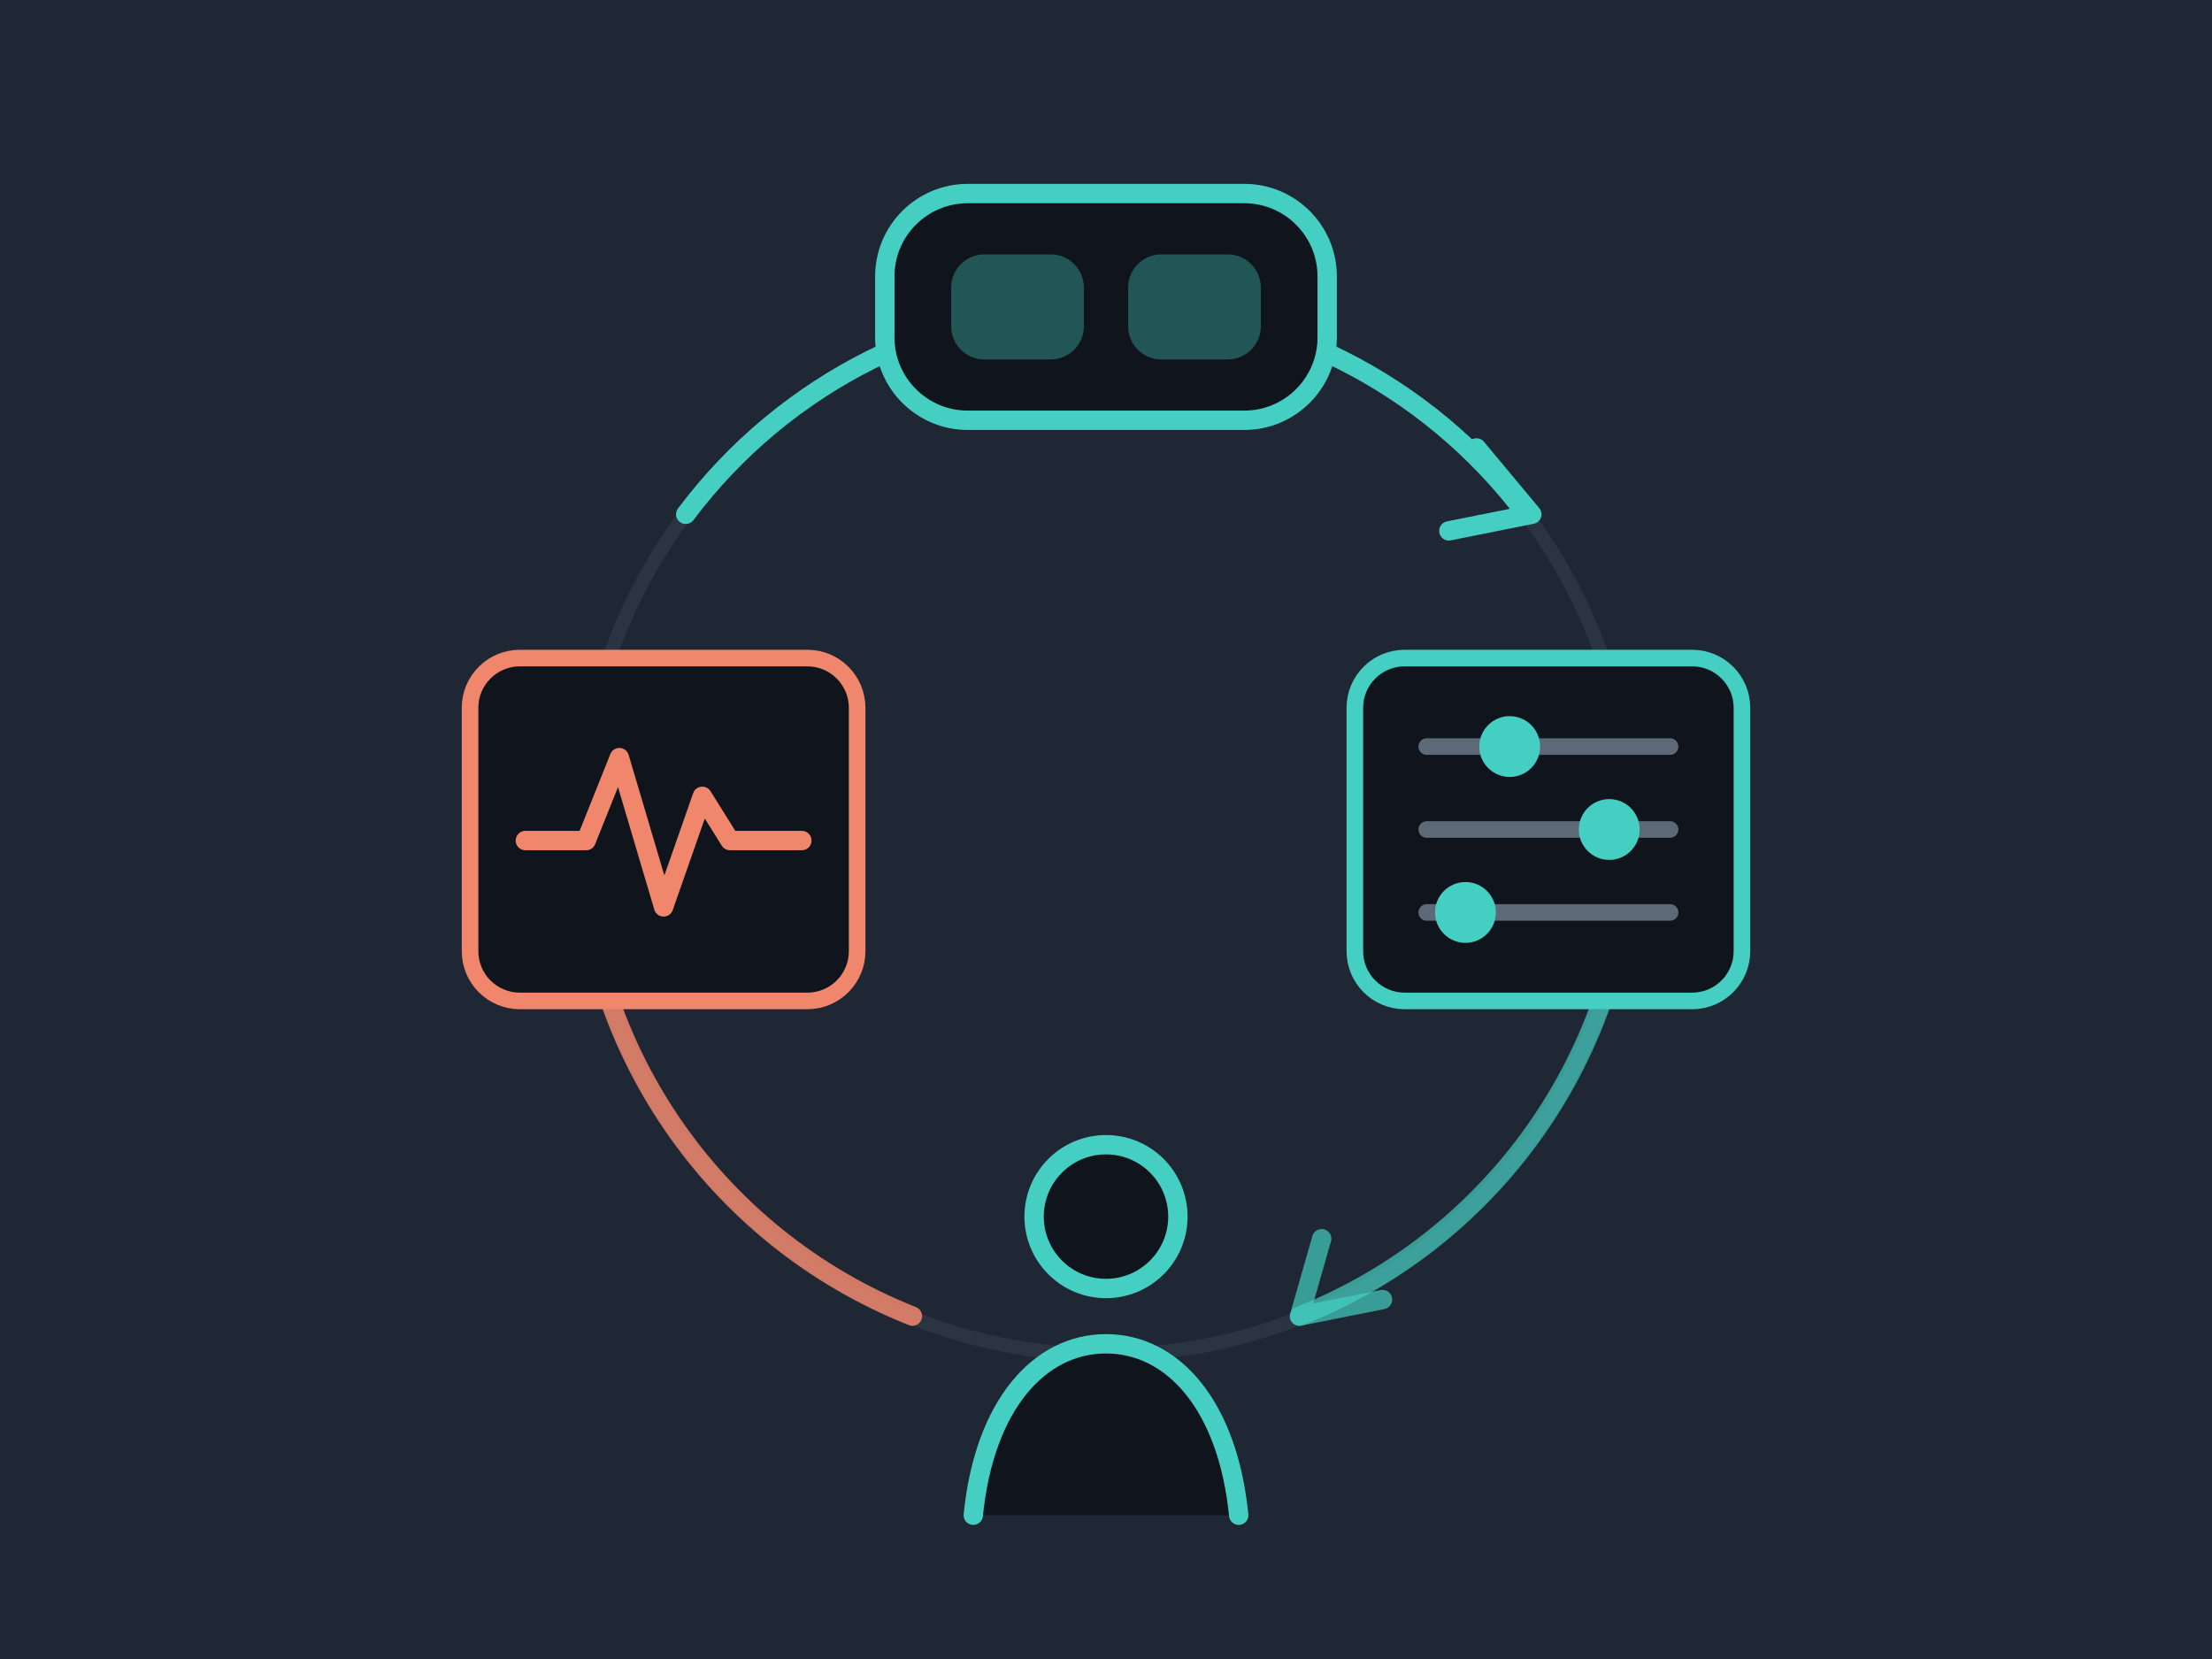
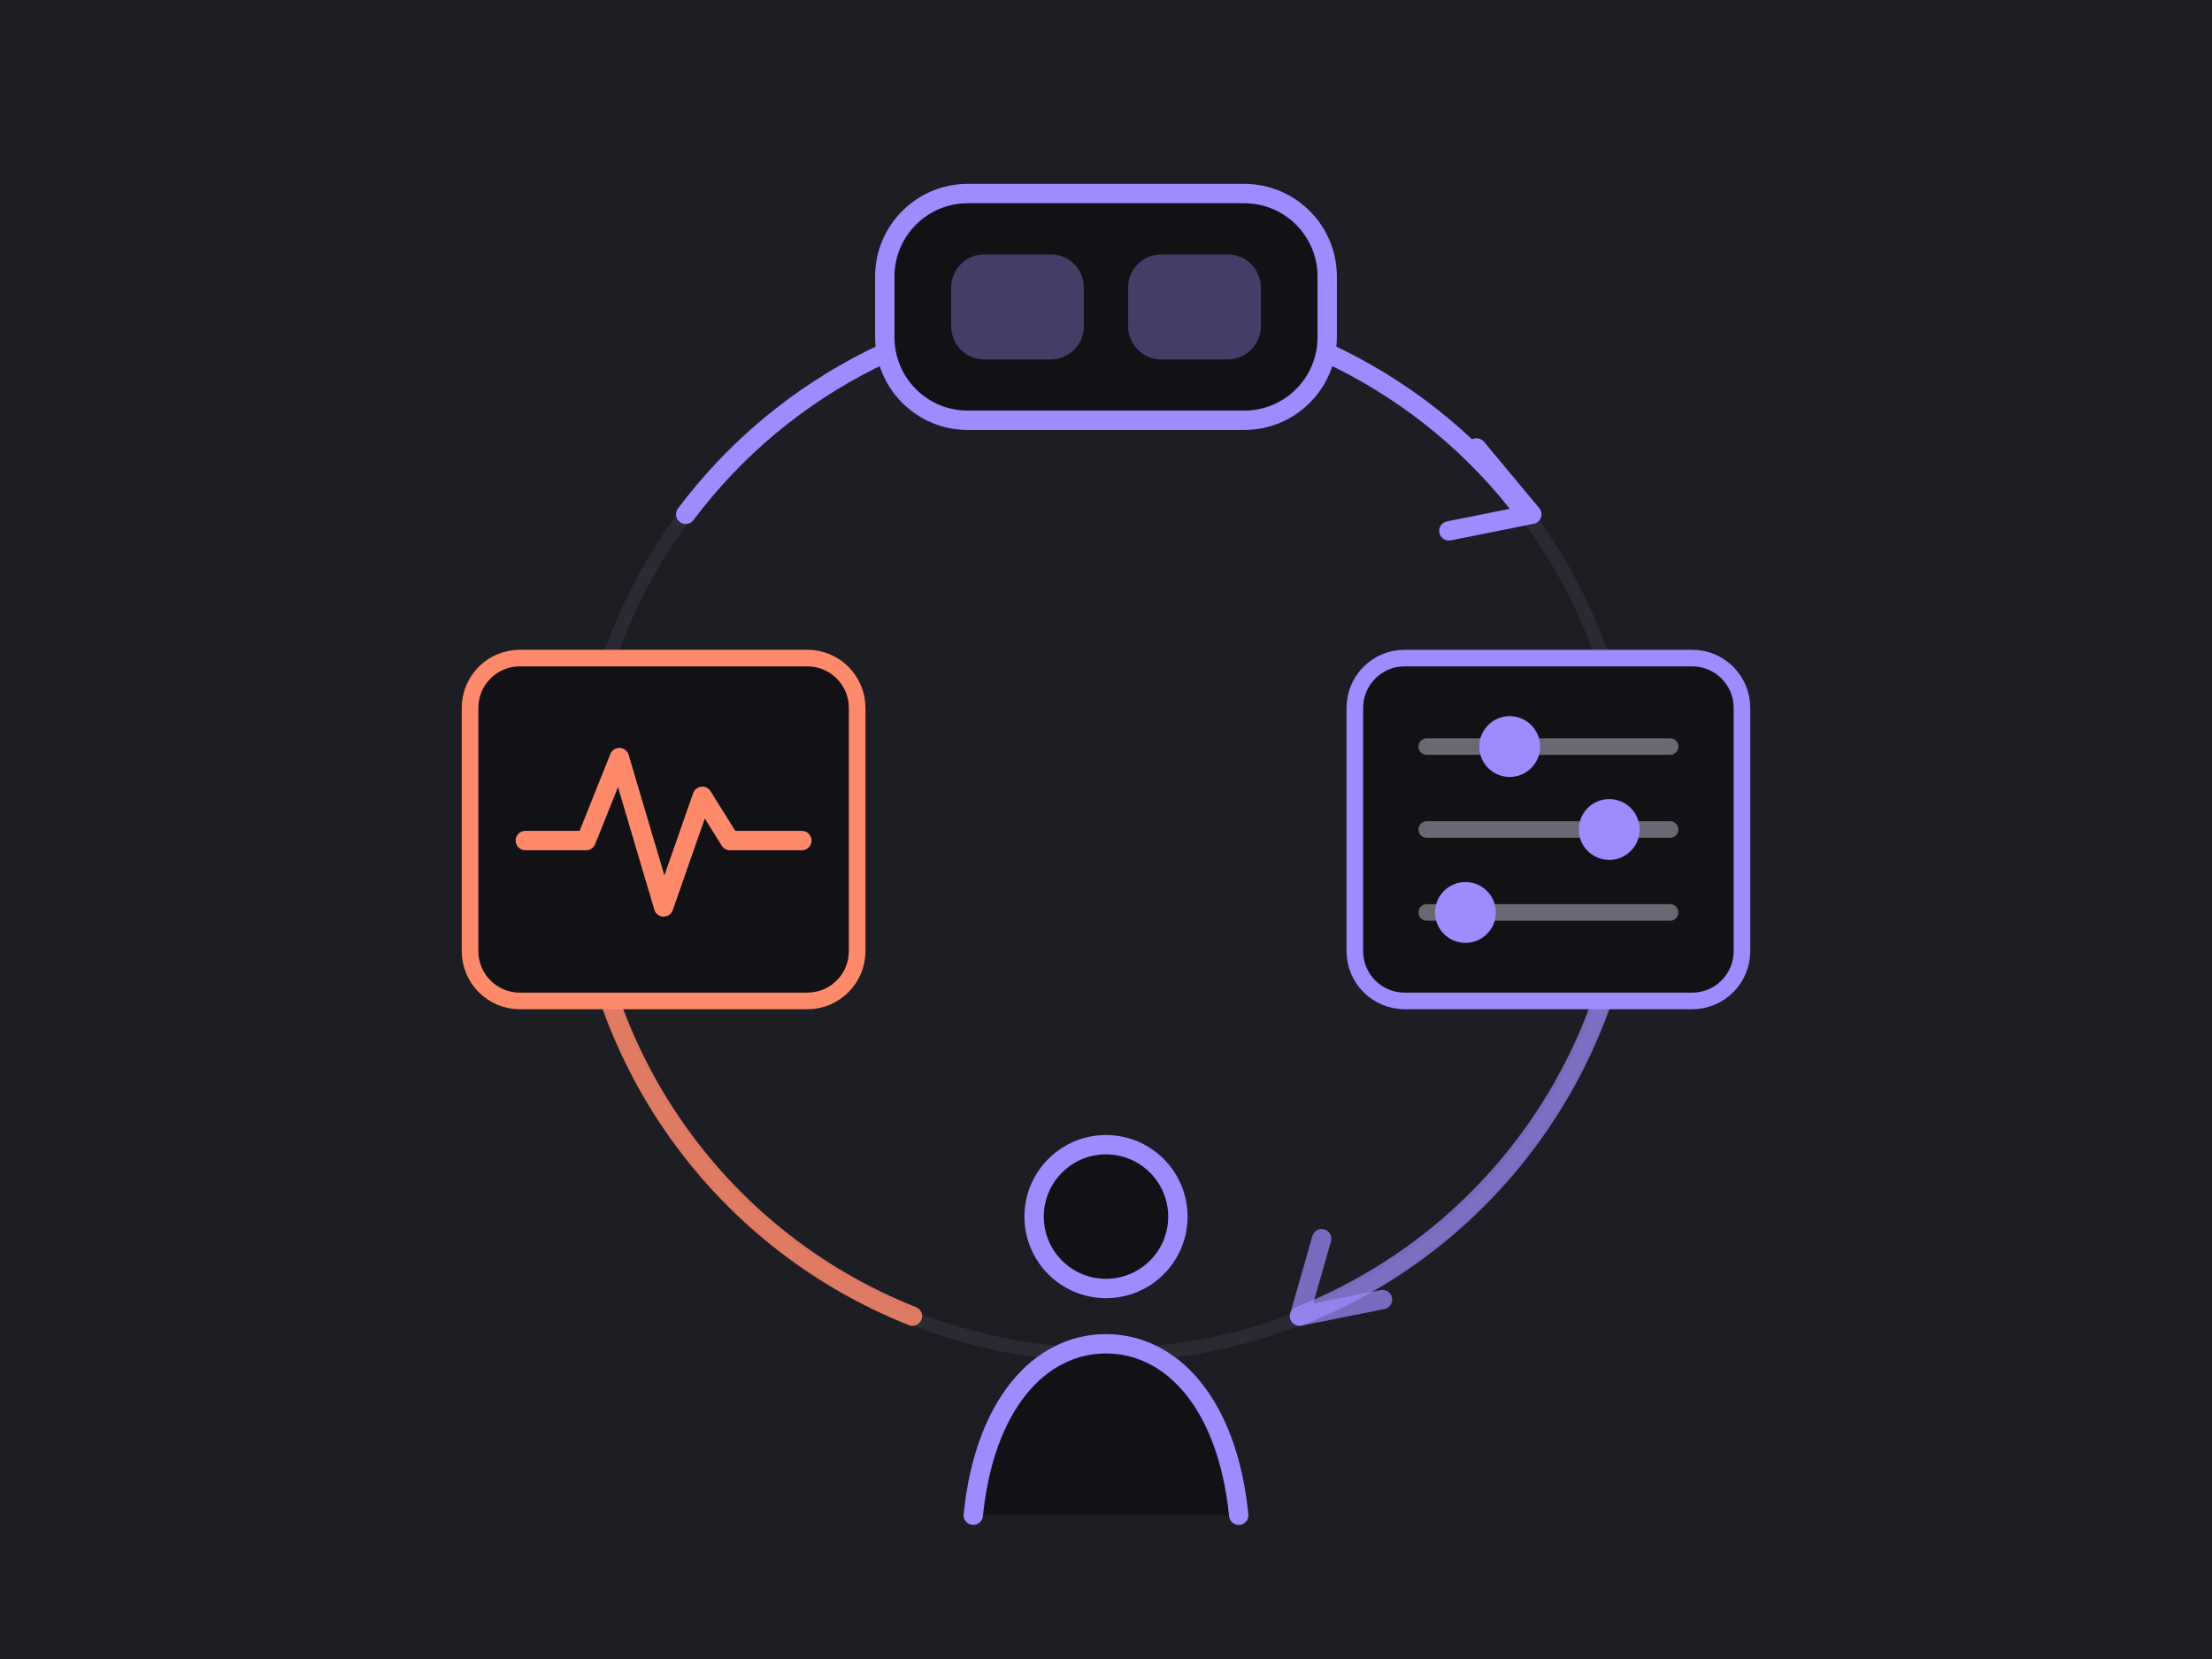
<svg xmlns="http://www.w3.org/2000/svg" viewBox="0 0 800 600" width="800" height="600" role="img">
-   <rect width="800" height="600" fill="#1F2734" />
-   <circle cx="400" cy="300" r="190" fill="none" stroke="#2B3442" stroke-width="5" />
-   <path d="M248 186 A190 190 0 0 1 552 186" fill="none" stroke="#45CFC2" stroke-width="7" stroke-linecap="round" />
-   <path d="M590 300 A190 190 0 0 1 470 476" fill="none" stroke="#45CFC2" stroke-width="7" stroke-linecap="round" opacity=".7" />
-   <path d="M330 476 A190 190 0 0 1 210 300" fill="none" stroke="#F0876C" stroke-width="7" stroke-linecap="round" opacity=".85" />
+   <rect width="800" height="600" fill="#1D1D24" />
+   <circle cx="400" cy="300" r="190" fill="none" stroke="#2A2A33" stroke-width="5" />
+   <path d="M248 186 A190 190 0 0 1 552 186" fill="none" stroke="#9D8CFF" stroke-width="7" stroke-linecap="round" />
+   <path d="M590 300 A190 190 0 0 1 470 476" fill="none" stroke="#9D8CFF" stroke-width="7" stroke-linecap="round" opacity=".7" />
+   <path d="M330 476 A190 190 0 0 1 210 300" fill="none" stroke="#FF8A6B" stroke-width="7" stroke-linecap="round" opacity=".85" />
  <g fill="none" stroke-width="7" stroke-linecap="round" stroke-linejoin="round">
-     <path d="M534 162l20 24-30 6" stroke="#45CFC2" />
-     <path d="M500 470l-30 6 8 -28" stroke="#45CFC2" opacity=".7" />
-     <path d="M196 326l14 -26 16 24" stroke="#F0876C" opacity=".85" />
+     <path d="M534 162l20 24-30 6" stroke="#9D8CFF" />
+     <path d="M500 470l-30 6 8 -28" stroke="#9D8CFF" opacity=".7" />
+     <path d="M196 326l14 -26 16 24" stroke="#FF8A6B" opacity=".85" />
  </g>
-   <rect x="320" y="70" width="160" height="82" rx="30" fill="#10141C" stroke="#45CFC2" stroke-width="7" />
-   <rect x="344" y="92" width="48" height="38" rx="12" fill="#45CFC2" opacity=".35" />
-   <rect x="408" y="92" width="48" height="38" rx="12" fill="#45CFC2" opacity=".35" />
+   <rect x="320" y="70" width="160" height="82" rx="30" fill="#121216" stroke="#9D8CFF" stroke-width="7" />
+   <rect x="344" y="92" width="48" height="38" rx="12" fill="#9D8CFF" opacity=".35" />
+   <rect x="408" y="92" width="48" height="38" rx="12" fill="#9D8CFF" opacity=".35" />
  <g transform="translate(560 300)">
-     <rect x="-70" y="-62" width="140" height="124" rx="18" fill="#10141C" stroke="#45CFC2" stroke-width="6" />
-     <g stroke="#93A2B5" stroke-width="6" stroke-linecap="round" opacity=".6">
+     <rect x="-70" y="-62" width="140" height="124" rx="18" fill="#121216" stroke="#9D8CFF" stroke-width="6" />
+     <g stroke="#A3A2B0" stroke-width="6" stroke-linecap="round" opacity=".6">
      <path d="M-44 -30h88" />
      <path d="M-44 0h88" />
      <path d="M-44 30h88" />
    </g>
-     <circle cx="-14" cy="-30" r="11" fill="#45CFC2" />
-     <circle cx="22" cy="0" r="11" fill="#45CFC2" />
-     <circle cx="-30" cy="30" r="11" fill="#45CFC2" />
+     <circle cx="-14" cy="-30" r="11" fill="#9D8CFF" />
+     <circle cx="22" cy="0" r="11" fill="#9D8CFF" />
+     <circle cx="-30" cy="30" r="11" fill="#9D8CFF" />
  </g>
  <g transform="translate(240 300)">
-     <rect x="-70" y="-62" width="140" height="124" rx="18" fill="#10141C" stroke="#F0876C" stroke-width="6" />
-     <path d="M-50 4h22l12 -30 16 54 14 -40 10 16h26" fill="none" stroke="#F0876C" stroke-width="7" stroke-linecap="round" stroke-linejoin="round" />
+     <rect x="-70" y="-62" width="140" height="124" rx="18" fill="#121216" stroke="#FF8A6B" stroke-width="6" />
+     <path d="M-50 4h22l12 -30 16 54 14 -40 10 16h26" fill="none" stroke="#FF8A6B" stroke-width="7" stroke-linecap="round" stroke-linejoin="round" />
  </g>
-   <circle cx="400" cy="440" r="26" fill="#10141C" stroke="#45CFC2" stroke-width="7" />
-   <path d="M352 548c4-40 24-62 48-62s44 22 48 62" fill="#10141C" stroke="#45CFC2" stroke-width="7" stroke-linecap="round" />
+   <circle cx="400" cy="440" r="26" fill="#121216" stroke="#9D8CFF" stroke-width="7" />
+   <path d="M352 548c4-40 24-62 48-62s44 22 48 62" fill="#121216" stroke="#9D8CFF" stroke-width="7" stroke-linecap="round" />
</svg>
